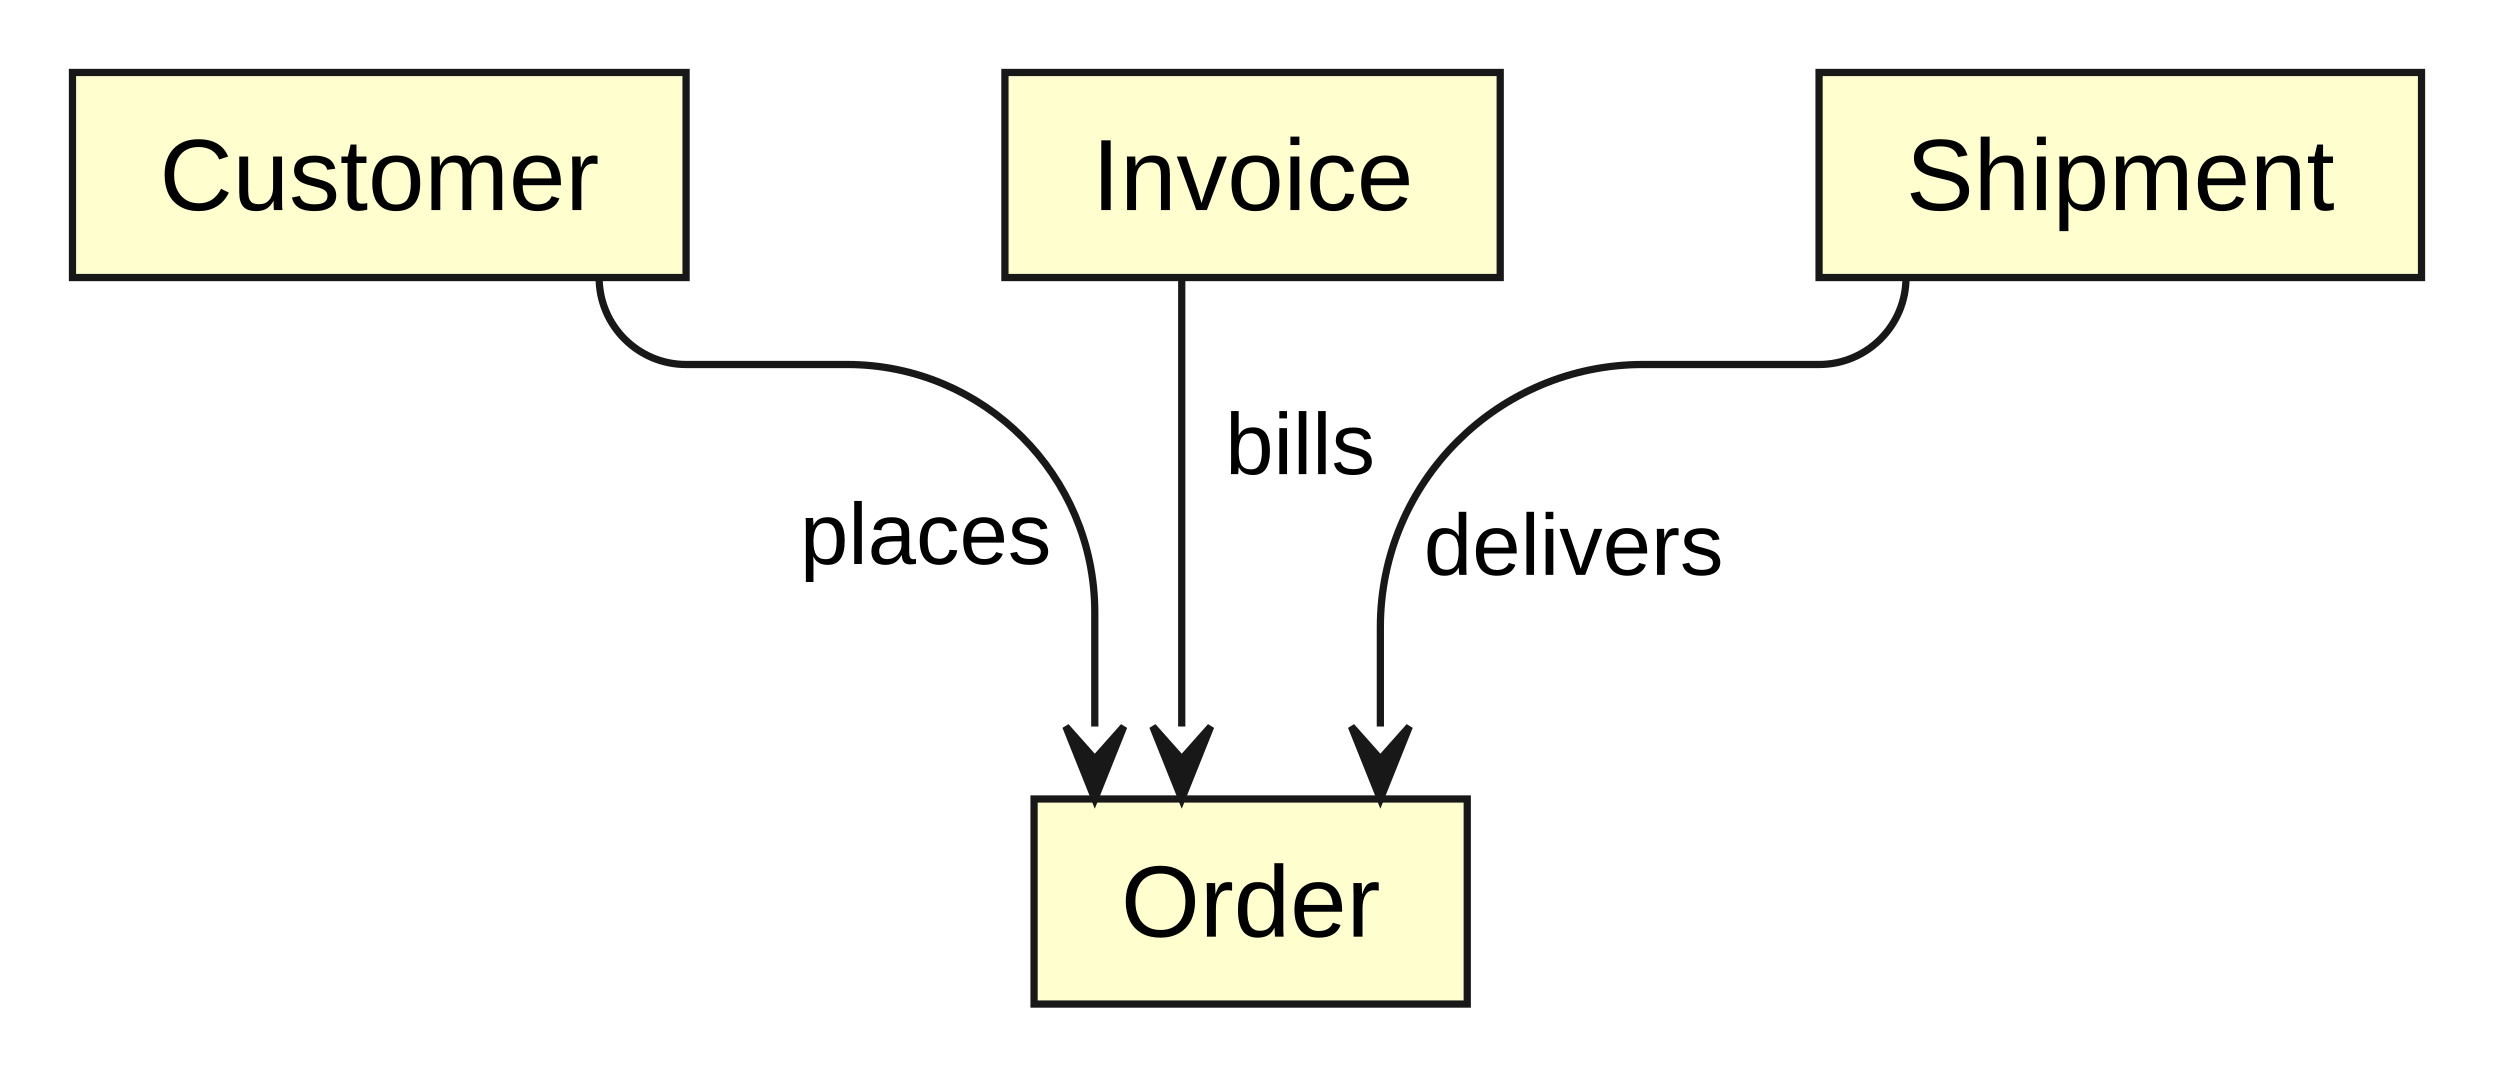
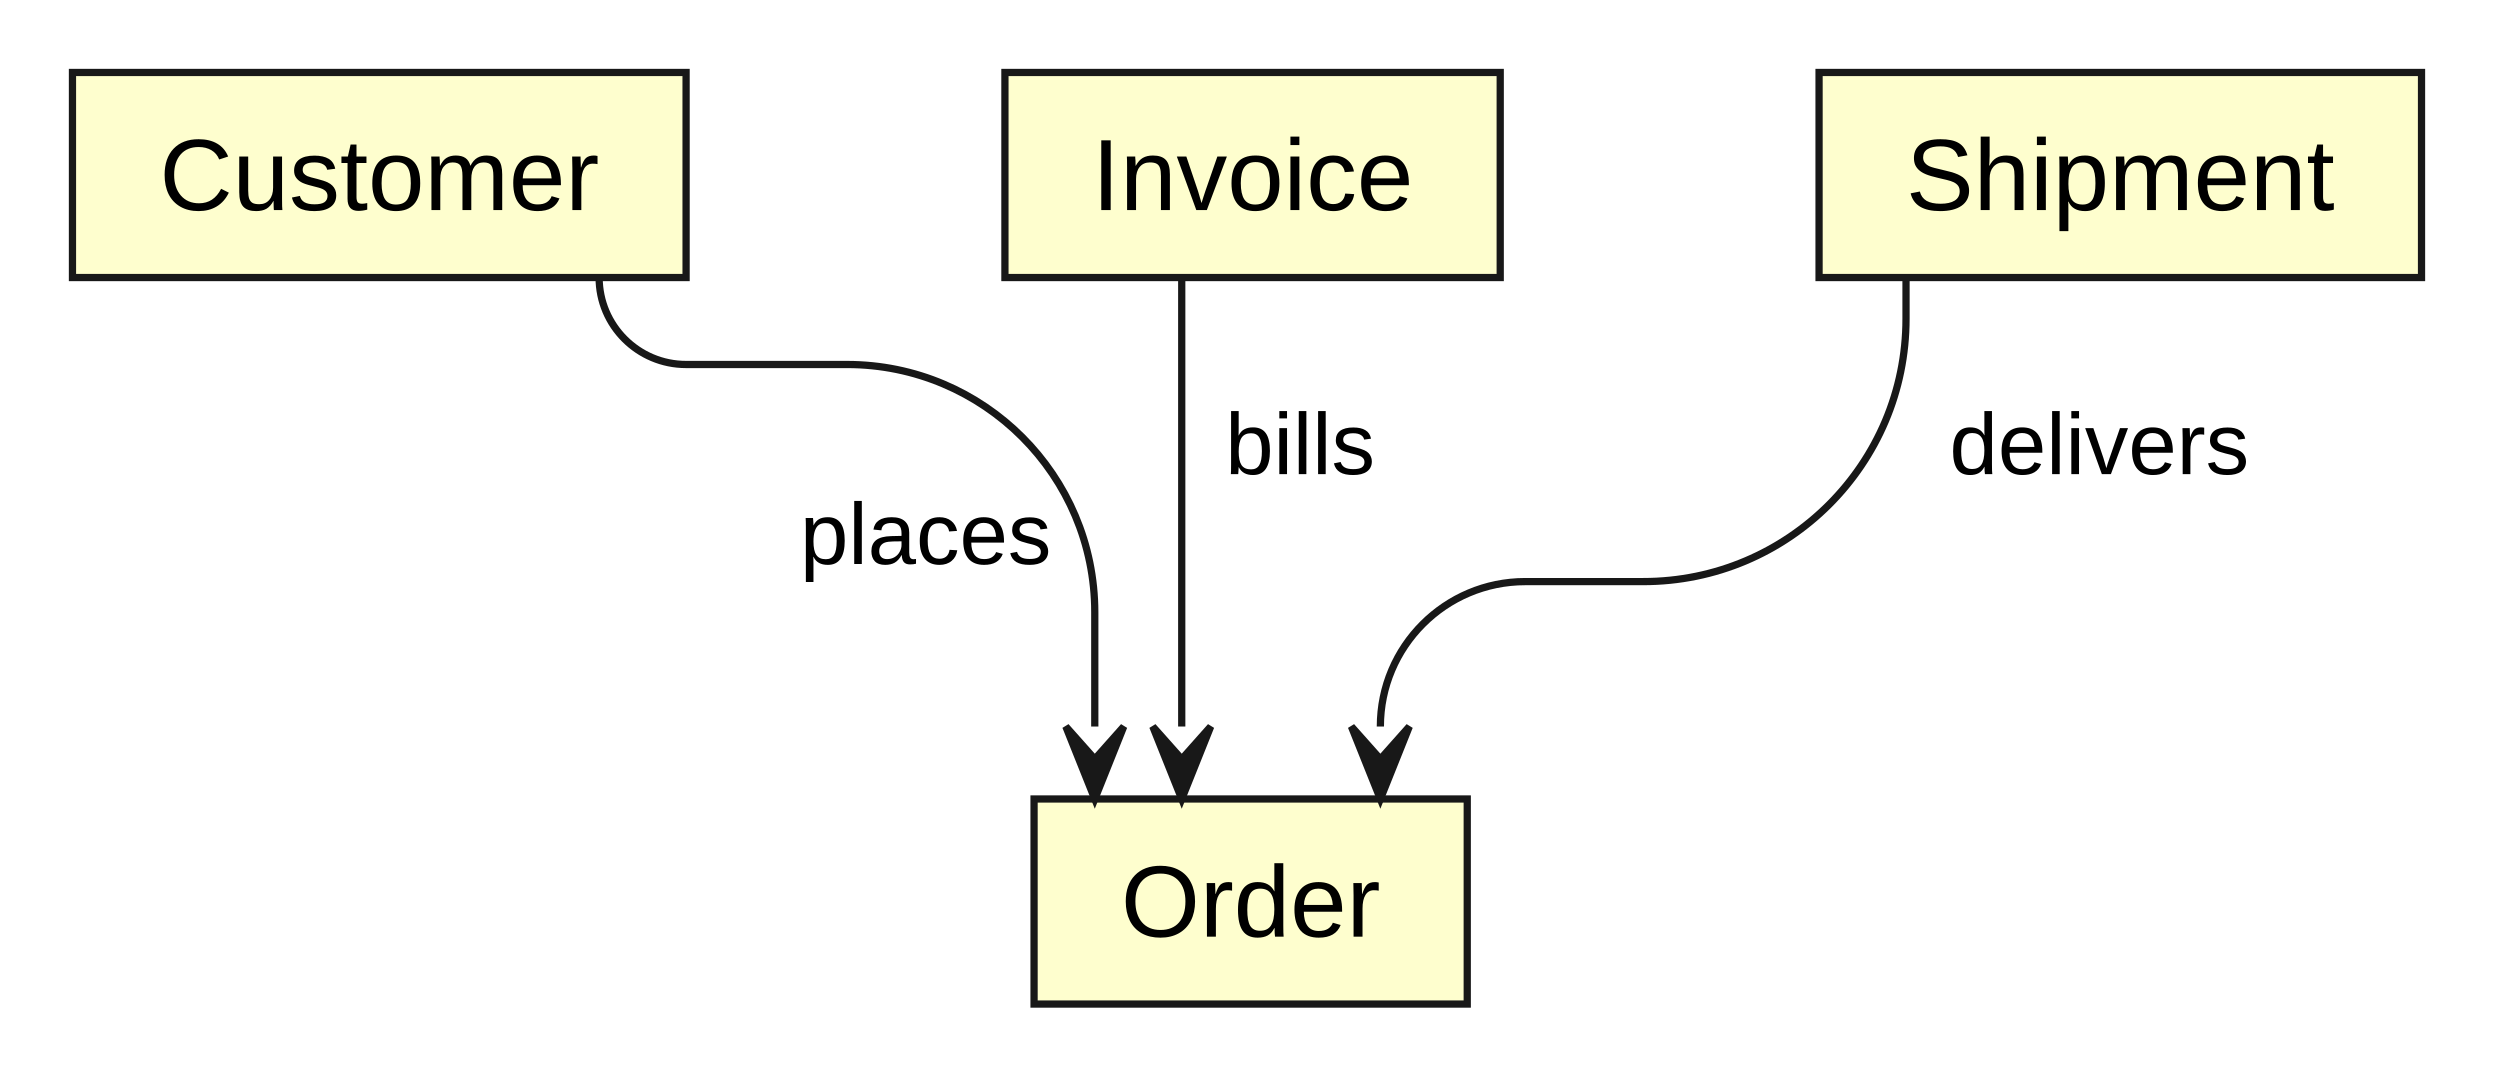
<svg xmlns="http://www.w3.org/2000/svg" width="345" height="149" viewBox="0 0 345 149">
  <g transform="translate(10,10)">
    <g>
      <rect x="132.7" y="100.26" width="59.78" height="28.3" fill="#FEFECE" stroke="#181818" stroke-width="1" />
      <rect x="0" y="0" width="84.68" height="28.3" fill="#FEFECE" stroke="#181818" stroke-width="1" />
      <rect x="128.68" y="0" width="68.35" height="28.3" fill="#FEFECE" stroke="#181818" stroke-width="1" />
      <rect x="241.03" y="0" width="83.14" height="28.3" fill="#FEFECE" stroke="#181818" stroke-width="1" />
    </g>
    <g id="lines">
      <path d="M72.68,28.3 L72.68,28.3 C72.68,34.92 78.05,40.3 84.68,40.3 L106.88,40.3 C125.76,40.3 141.08,55.61 141.08,74.5 L141.08,90.26" fill="none" stroke="#181818" stroke-width="1" />
      <polyline points="153.08,28.3 153.08,90.26" fill="none" stroke="#181818" stroke-width="1" />
-       <path d="M253.03,28.3 L253.03,28.3 C253.03,34.92 247.66,40.3 241.03,40.3 L216.76,40.3 C196.73,40.3 180.49,56.53 180.49,76.57 L180.49,90.26" fill="none" stroke="#181818" stroke-width="1" />
+       <path d="M253.03,28.3 L253.03,33.99 C253.03,54.03 236.79,70.26 216.76,70.26 L200.49,70.26 C189.44,70.26 180.49,79.22 180.49,90.26 L180.49,90.26" fill="none" stroke="#181818" stroke-width="1" />
      <polygon points="137.08,90.26 141.08,100.26 145.08,90.26 141.08,94.76" fill="#181818" stroke="#181818" stroke-width="1" />
      <polygon points="149.08,90.26 153.08,100.26 157.08,90.26 153.08,94.76" fill="#181818" stroke="#181818" stroke-width="1" />
      <polygon points="176.49,90.26 180.49,100.26 184.49,90.26 180.49,94.76" fill="#181818" stroke="#181818" stroke-width="1" />
    </g>
    <g>
      <text font-family="Arial, Liberation Sans, Arimo, Helvetica, sans-serif" xml:space="preserve">
        <tspan x="144.7" y="119.26" font-size="14" fill="#000000" textLength="35.78" lengthAdjust="spacing">Order</tspan>
      </text>
      <text font-family="Arial, Liberation Sans, Arimo, Helvetica, sans-serif" xml:space="preserve">
        <tspan x="12" y="18.99" font-size="14" fill="#000000" textLength="60.68" lengthAdjust="spacing">Customer</tspan>
      </text>
      <text font-family="Arial, Liberation Sans, Arimo, Helvetica, sans-serif" xml:space="preserve">
        <tspan x="140.68" y="18.99" font-size="14" fill="#000000" textLength="44.35" lengthAdjust="spacing">Invoice</tspan>
      </text>
      <text font-family="Arial, Liberation Sans, Arimo, Helvetica, sans-serif" xml:space="preserve">
        <tspan x="253.03" y="18.99" font-size="14" fill="#000000" textLength="59.14" lengthAdjust="spacing">Shipment</tspan>
      </text>
      <text font-family="Arial, Liberation Sans, Arimo, Helvetica, sans-serif" xml:space="preserve">
        <tspan x="100.4" y="67.83" font-size="12" fill="#000000" textLength="34.68" lengthAdjust="spacing">places</tspan>
      </text>
      <text font-family="Arial, Liberation Sans, Arimo, Helvetica, sans-serif" xml:space="preserve">
        <tspan x="159.08" y="55.43" font-size="12" fill="#000000" textLength="20.66" lengthAdjust="spacing">bills</tspan>
      </text>
      <text font-family="Arial, Liberation Sans, Arimo, Helvetica, sans-serif" xml:space="preserve">
-         <tspan x="186.49" y="69.33" font-size="12" fill="#000000" textLength="41.34" lengthAdjust="spacing">delivers</tspan>
+         <tspan x="259.03" y="55.43" font-size="12" fill="#000000" textLength="41.34" lengthAdjust="spacing">delivers</tspan>
      </text>
    </g>
  </g>
</svg>
